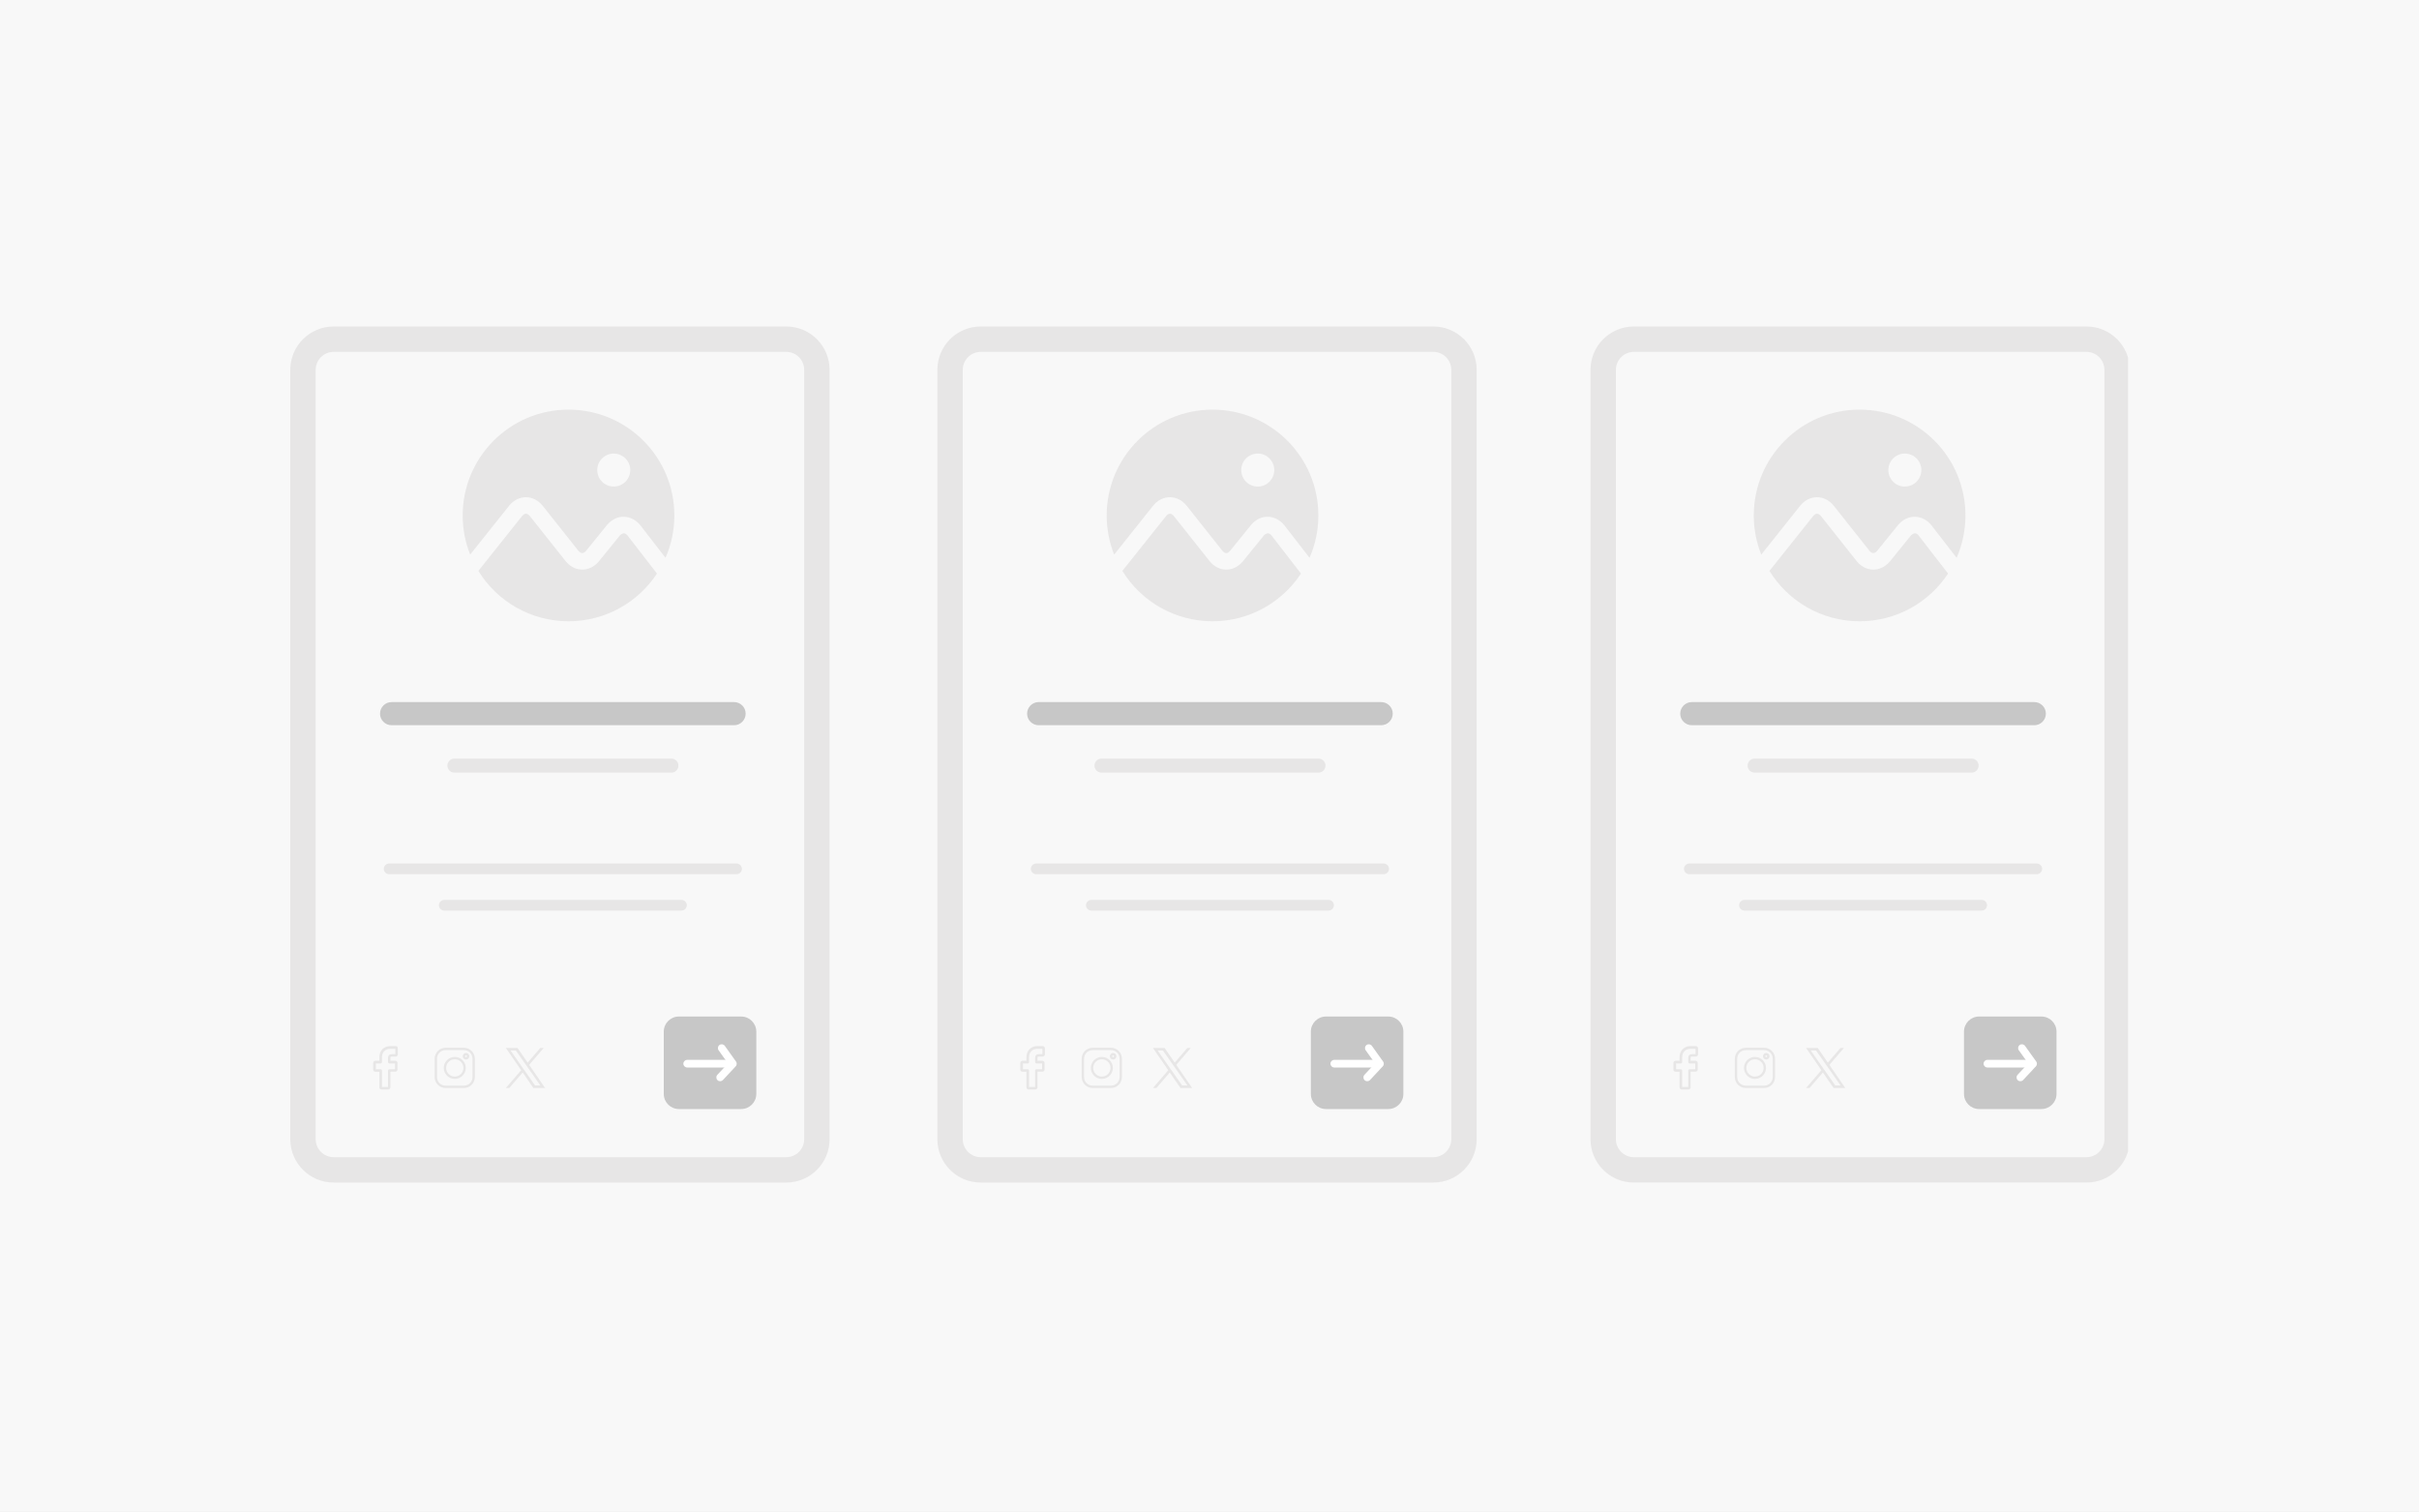
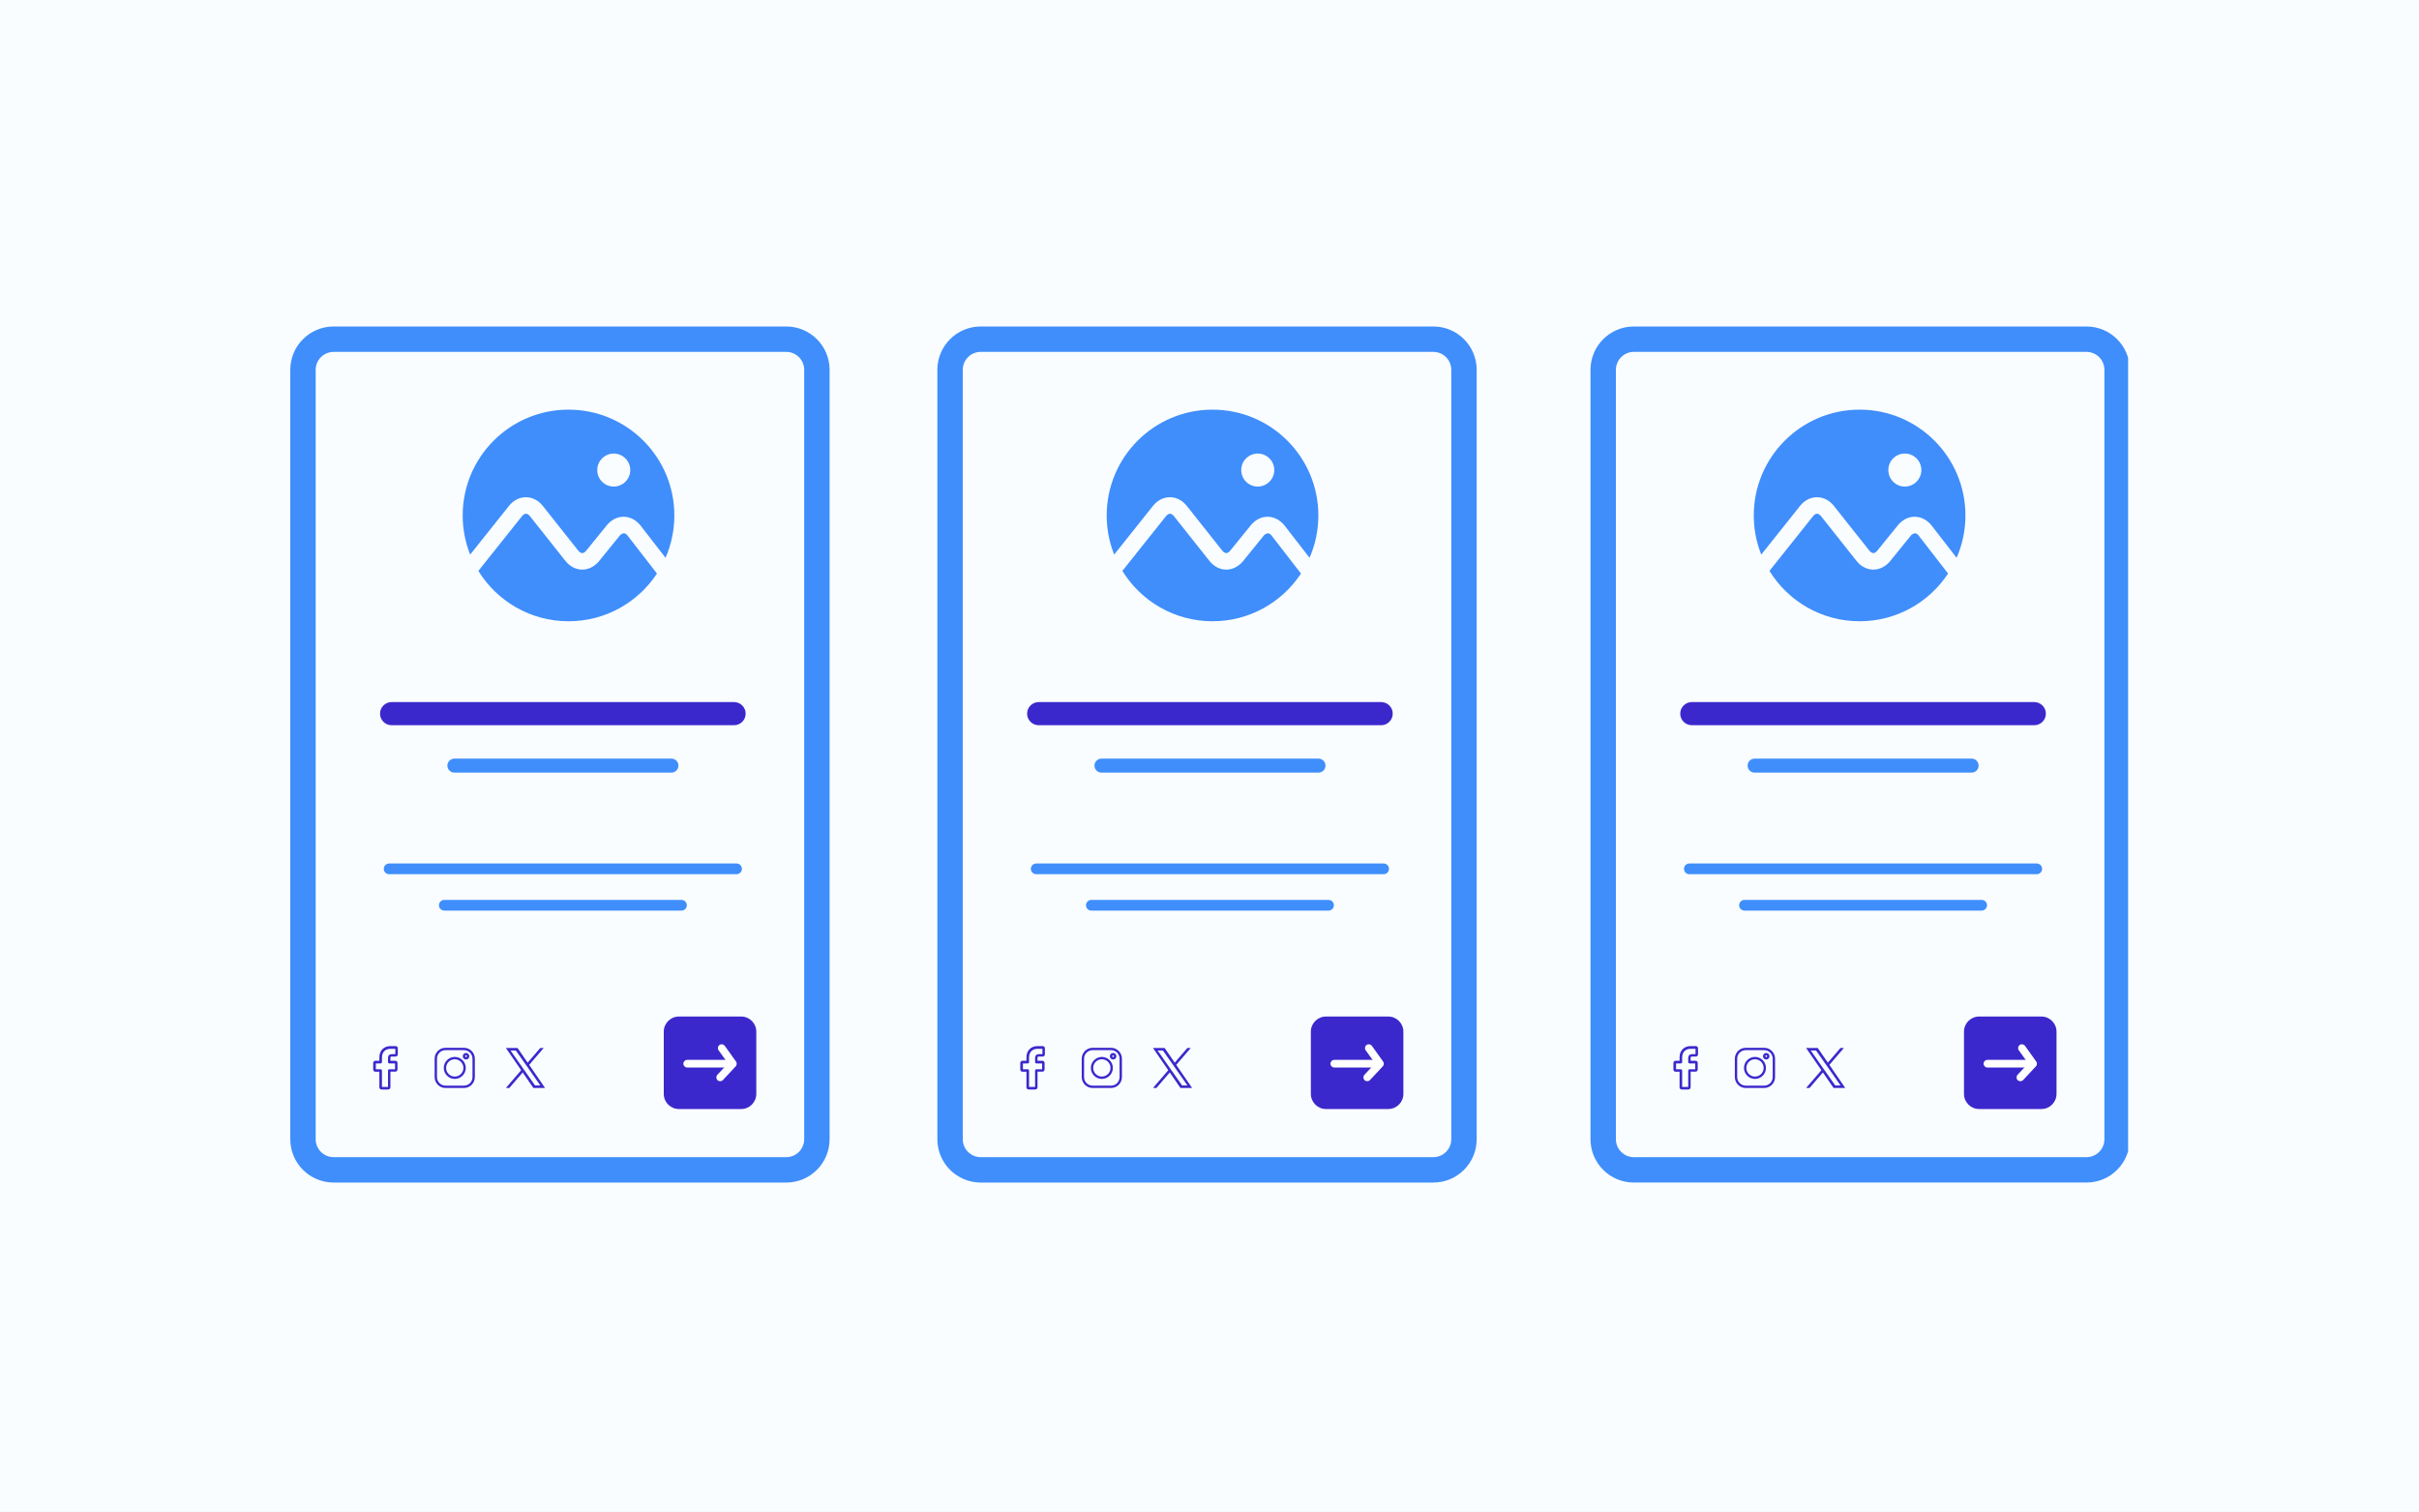
<svg xmlns="http://www.w3.org/2000/svg" width="400" height="250" fill="none">
-   <path fill="#F8F8F8" d="M0 0h400v250H0z" />
+   <path fill="#FAFDFF" d="M0 0h400v250H0z" />
  <g clip-path="url(#a)">
-     <path fill-rule="evenodd" clip-rule="evenodd" d="M55.17 58.2a2.97 2.97 0 0 0-2.97 2.97v127.25a2.97 2.97 0 0 0 2.97 2.97h74.84a2.97 2.97 0 0 0 2.97-2.97V61.17a2.97 2.97 0 0 0-2.97-2.97H55.17zM48 61.17A7.17 7.17 0 0 1 55.17 54h74.84a7.17 7.17 0 0 1 7.17 7.17v127.25a7.17 7.17 0 0 1-7.17 7.17H55.17a7.17 7.17 0 0 1-7.17-7.17V61.17z" fill="#E7E6E6" />
-     <path d="M64.23 180.2h-1.15c-.19 0-.35-.16-.35-.35v-2.59h-.67c-.19 0-.35-.16-.35-.35v-1.11c0-.19.16-.35.35-.35h.67v-.56c0-.55.17-1.02.5-1.35.33-.34.79-.52 1.33-.52h.87c.19 0 .35.16.35.35v1.03c0 .19-.16.35-.35.35h-.59c-.18 0-.23.04-.24.05-.02.02-.04.07-.04.21v.44h.82c.06 0 .12.02.17.04.11.06.18.18.18.3v1.11c0 .19-.16.35-.35.35h-.82v2.59c0 .19-.16.35-.35.35l.02.01zm-1.07-.42h1v-2.7c0-.13.1-.23.23-.23h.93v-.96h-.93c-.13 0-.23-.1-.23-.23v-.63c0-.16.02-.35.14-.49.15-.17.39-.19.55-.19h.52v-.88h-.8c-.87 0-1.41.55-1.41 1.45v.74c0 .13-.1.23-.23.23h-.78v.96h.78c.13 0 .23.1.23.23v2.7zM87.5 176.13l2.41-2.8h-.57l-2.09 2.43-1.67-2.43h-1.93l2.53 3.68-2.53 2.94h.57l2.21-2.57 1.77 2.57h1.93l-2.62-3.82h-.01zm-.78.91-.26-.37-2.04-2.92h.88l1.65 2.35.26.37 2.14 3.06h-.88l-1.75-2.5v.01zM76.72 173.3h-3.05c-.99 0-1.8.81-1.8 1.8v3.05c0 .99.81 1.8 1.8 1.8h3.05c.99 0 1.8-.81 1.8-1.8v-3.05c0-.99-.81-1.8-1.8-1.8zm1.41 4.85c0 .78-.63 1.41-1.41 1.41h-3.05c-.78 0-1.41-.63-1.41-1.41v-3.05c0-.78.63-1.41 1.41-1.41h3.05c.78 0 1.41.63 1.41 1.41v3.05z" fill="#E7E6E6" />
-     <path d="M75.2 174.81c-1 0-1.82.82-1.82 1.82s.82 1.82 1.82 1.82 1.82-.82 1.82-1.82-.82-1.82-1.82-1.82zm0 3.25a1.43 1.43 0 1 1 0-2.86 1.43 1.43 0 0 1 0 2.86zM77.06 174.16c-.3 0-.54.24-.54.54 0 .3.24.54.54.54.3 0 .54-.24.54-.54 0-.3-.24-.54-.54-.54zm0 .68c-.08 0-.15-.07-.15-.15 0-.08.07-.15.15-.15.08 0 .15.07.15.15 0 .08-.07.15-.15.15z" fill="#E7E6E6" />
-     <path d="M121.38 116.12H64.76c-1.06 0-1.92.857-1.92 1.915s.86 1.915 1.92 1.915h56.62c1.06 0 1.92-.857 1.92-1.915s-.86-1.915-1.92-1.915z" fill="#C7C7C7" />
-     <path d="M111.02 125.47H75.14a1.16 1.16 0 1 0 0 2.32h35.88a1.16 1.16 0 1 0 0-2.32zM121.79 142.82H64.35a.887.887 0 0 0-.89.885c0 .489.398.885.89.885h57.44c.491 0 .89-.396.89-.885a.888.888 0 0 0-.89-.885zM112.68 148.84H73.47a.887.887 0 0 0-.89.885c0 .489.398.885.89.885h39.21c.492 0 .89-.396.89-.885a.887.887 0 0 0-.89-.885z" fill="#E7E6E6" />
-     <path d="M122.56 168.13h-10.3a2.5 2.5 0 0 0-2.5 2.5v10.3a2.5 2.5 0 0 0 2.5 2.5h10.3a2.5 2.5 0 0 0 2.5-2.5v-10.3a2.5 2.5 0 0 0-2.5-2.5z" fill="#C7C7C7" />
+     <path fill-rule="evenodd" clip-rule="evenodd" d="M55.17 58.2a2.97 2.97 0 0 0-2.97 2.97v127.25a2.97 2.97 0 0 0 2.97 2.97h74.84a2.97 2.97 0 0 0 2.97-2.97V61.17a2.97 2.97 0 0 0-2.97-2.97H55.17zM48 61.17A7.17 7.17 0 0 1 55.17 54h74.84a7.17 7.17 0 0 1 7.17 7.17v127.25a7.17 7.17 0 0 1-7.17 7.17H55.17a7.17 7.17 0 0 1-7.17-7.17V61.17z" fill="#3F8EFC" />
+     <path d="M64.23 180.2h-1.15c-.19 0-.35-.16-.35-.35v-2.59h-.67c-.19 0-.35-.16-.35-.35v-1.11c0-.19.16-.35.35-.35h.67v-.56c0-.55.17-1.02.5-1.35.33-.34.79-.52 1.33-.52h.87c.19 0 .35.16.35.35v1.03c0 .19-.16.35-.35.35h-.59c-.18 0-.23.04-.24.05-.02.02-.04.07-.04.21v.44h.82c.06 0 .12.02.17.04.11.06.18.18.18.3v1.11c0 .19-.16.35-.35.35h-.82v2.59c0 .19-.16.35-.35.35l.02.01zm-1.07-.42h1v-2.7c0-.13.1-.23.23-.23h.93v-.96h-.93c-.13 0-.23-.1-.23-.23v-.63c0-.16.02-.35.14-.49.15-.17.39-.19.55-.19h.52v-.88h-.8c-.87 0-1.41.55-1.41 1.45v.74c0 .13-.1.23-.23.23h-.78v.96h.78c.13 0 .23.1.23.23v2.7zM87.5 176.13l2.41-2.8h-.57l-2.09 2.43-1.67-2.43h-1.93l2.53 3.68-2.53 2.94h.57l2.21-2.57 1.77 2.57h1.93l-2.62-3.82h-.01zm-.78.91-.26-.37-2.04-2.92h.88l1.65 2.35.26.37 2.14 3.06h-.88l-1.75-2.5v.01zM76.72 173.3h-3.05c-.99 0-1.8.81-1.8 1.8v3.05c0 .99.81 1.8 1.8 1.8h3.05c.99 0 1.8-.81 1.8-1.8v-3.05c0-.99-.81-1.8-1.8-1.8zm1.41 4.85c0 .78-.63 1.41-1.41 1.41h-3.05c-.78 0-1.41-.63-1.41-1.41v-3.05c0-.78.63-1.41 1.41-1.41h3.05c.78 0 1.41.63 1.41 1.41v3.05z" fill="#3B28CC" />
+     <path d="M75.2 174.81c-1 0-1.82.82-1.82 1.82s.82 1.82 1.82 1.82 1.82-.82 1.82-1.82-.82-1.82-1.82-1.82zm0 3.25a1.43 1.43 0 1 1 0-2.86 1.43 1.43 0 0 1 0 2.86zM77.06 174.16c-.3 0-.54.24-.54.54 0 .3.24.54.54.54.3 0 .54-.24.54-.54 0-.3-.24-.54-.54-.54zm0 .68c-.08 0-.15-.07-.15-.15 0-.08.07-.15.15-.15.08 0 .15.07.15.15 0 .08-.07.15-.15.15zM121.38 116.12H64.76c-1.06 0-1.92.857-1.92 1.915s.86 1.915 1.92 1.915h56.62c1.06 0 1.92-.857 1.92-1.915s-.86-1.915-1.92-1.915z" fill="#3B28CC" />
+     <path d="M111.02 125.47H75.14a1.16 1.16 0 1 0 0 2.32h35.88a1.16 1.16 0 1 0 0-2.32zM121.79 142.82H64.35a.887.887 0 0 0-.89.885c0 .489.398.885.89.885h57.44c.491 0 .89-.396.89-.885a.888.888 0 0 0-.89-.885zM112.68 148.84H73.47a.887.887 0 0 0-.89.885c0 .489.398.885.89.885h39.21c.492 0 .89-.396.89-.885a.887.887 0 0 0-.89-.885z" fill="#3F8EFC" />
+     <path d="M122.56 168.13h-10.3a2.5 2.5 0 0 0-2.5 2.5v10.3a2.5 2.5 0 0 0 2.5 2.5h10.3a2.5 2.5 0 0 0 2.5-2.5v-10.3a2.5 2.5 0 0 0-2.5-2.5z" fill="#3B28CC" />
    <path fill-rule="evenodd" clip-rule="evenodd" d="M118.974 172.837a.63.63 0 0 1 .879.147l1.85 2.59a.63.63 0 0 1-.052.796l-2.11 2.26a.63.63 0 0 1-.921-.86l1.758-1.883-1.55-2.171a.63.63 0 0 1 .146-.879z" fill="#fff" />
    <path fill-rule="evenodd" clip-rule="evenodd" d="M113 175.93a.63.63 0 0 1 .63-.63h7.46a.63.63 0 1 1 0 1.26h-7.46a.63.63 0 0 1-.63-.63z" fill="#fff" />
-     <path fill-rule="evenodd" clip-rule="evenodd" d="M162.17 58.2a2.97 2.97 0 0 0-2.97 2.97v127.25a2.97 2.97 0 0 0 2.97 2.97h74.84a2.97 2.97 0 0 0 2.97-2.97V61.17a2.97 2.97 0 0 0-2.97-2.97h-74.84zM155 61.17a7.17 7.17 0 0 1 7.17-7.17h74.84a7.17 7.17 0 0 1 7.17 7.17v127.25a7.17 7.17 0 0 1-7.17 7.17h-74.84a7.17 7.17 0 0 1-7.17-7.17V61.17z" fill="#E7E6E6" />
-     <path d="M171.23 180.2h-1.15c-.19 0-.35-.16-.35-.35v-2.59h-.67c-.19 0-.35-.16-.35-.35v-1.11c0-.19.16-.35.35-.35h.67v-.56c0-.55.17-1.02.5-1.35.33-.34.79-.52 1.33-.52h.87c.19 0 .35.16.35.35v1.03c0 .19-.16.35-.35.35h-.59c-.18 0-.23.04-.24.05-.02.02-.04.07-.04.21v.44h.82c.06 0 .12.02.17.04.11.06.18.18.18.3v1.11c0 .19-.16.35-.35.35h-.82v2.59c0 .19-.16.35-.35.35l.02.01zm-1.07-.42h1v-2.7c0-.13.1-.23.23-.23h.93v-.96h-.93c-.13 0-.23-.1-.23-.23v-.63c0-.16.02-.35.14-.49.15-.17.39-.19.55-.19h.52v-.88h-.8c-.87 0-1.41.55-1.41 1.45v.74c0 .13-.1.23-.23.23h-.78v.96h.78c.13 0 .23.1.23.23v2.7zM194.5 176.13l2.41-2.8h-.57l-2.09 2.43-1.67-2.43h-1.93l2.53 3.68-2.53 2.94h.57l2.21-2.57 1.77 2.57h1.93l-2.62-3.82h-.01zm-.78.91-.26-.37-2.04-2.92h.88l1.65 2.35.26.37 2.14 3.06h-.88l-1.75-2.5v.01zM183.72 173.3h-3.05c-.99 0-1.8.81-1.8 1.8v3.05c0 .99.81 1.8 1.8 1.8h3.05c.99 0 1.8-.81 1.8-1.8v-3.05c0-.99-.81-1.8-1.8-1.8zm1.41 4.85c0 .78-.63 1.41-1.41 1.41h-3.05c-.78 0-1.41-.63-1.41-1.41v-3.05c0-.78.63-1.41 1.41-1.41h3.05c.78 0 1.41.63 1.41 1.41v3.05z" fill="#E7E6E6" />
-     <path d="M182.2 174.81c-1 0-1.82.82-1.82 1.82s.82 1.82 1.82 1.82 1.82-.82 1.82-1.82-.82-1.82-1.82-1.82zm0 3.25a1.43 1.43 0 1 1 0-2.86 1.43 1.43 0 0 1 0 2.86zM184.06 174.16c-.3 0-.54.24-.54.54 0 .3.24.54.54.54.3 0 .54-.24.54-.54 0-.3-.24-.54-.54-.54zm0 .68c-.08 0-.15-.07-.15-.15 0-.08.07-.15.15-.15.08 0 .15.07.15.15 0 .08-.07.15-.15.15z" fill="#E7E6E6" />
-     <path d="M228.38 116.12h-56.62c-1.061 0-1.92.857-1.92 1.915s.859 1.915 1.92 1.915h56.62c1.06 0 1.92-.857 1.92-1.915s-.86-1.915-1.92-1.915z" fill="#C7C7C7" />
-     <path d="M218.02 125.47h-35.88a1.16 1.16 0 1 0 0 2.32h35.88a1.16 1.16 0 1 0 0-2.32zM228.79 142.82h-57.44a.887.887 0 0 0-.89.885c0 .489.398.885.89.885h57.44c.491 0 .89-.396.89-.885a.888.888 0 0 0-.89-.885zM219.68 148.84h-39.21a.888.888 0 0 0-.89.885c0 .489.399.885.89.885h39.21c.492 0 .89-.396.89-.885a.887.887 0 0 0-.89-.885z" fill="#E7E6E6" />
-     <path d="M229.56 168.13h-10.3a2.5 2.5 0 0 0-2.5 2.5v10.3a2.5 2.5 0 0 0 2.5 2.5h10.3a2.5 2.5 0 0 0 2.5-2.5v-10.3a2.5 2.5 0 0 0-2.5-2.5z" fill="#C7C7C7" />
+     <path fill-rule="evenodd" clip-rule="evenodd" d="M162.17 58.2a2.97 2.97 0 0 0-2.97 2.97v127.25a2.97 2.97 0 0 0 2.97 2.97h74.84a2.97 2.97 0 0 0 2.97-2.97V61.17a2.97 2.97 0 0 0-2.97-2.97h-74.84zM155 61.17a7.17 7.17 0 0 1 7.17-7.17h74.84a7.17 7.17 0 0 1 7.17 7.17v127.25a7.17 7.17 0 0 1-7.17 7.17h-74.84a7.17 7.17 0 0 1-7.17-7.17V61.17z" fill="#3F8EFC" />
+     <path d="M171.23 180.2h-1.15c-.19 0-.35-.16-.35-.35v-2.59h-.67c-.19 0-.35-.16-.35-.35v-1.11c0-.19.16-.35.35-.35h.67v-.56c0-.55.17-1.02.5-1.35.33-.34.79-.52 1.33-.52h.87c.19 0 .35.16.35.35v1.03c0 .19-.16.35-.35.35h-.59c-.18 0-.23.04-.24.05-.02.02-.04.07-.04.21v.44h.82c.06 0 .12.02.17.04.11.06.18.18.18.3v1.11c0 .19-.16.35-.35.35h-.82v2.59c0 .19-.16.35-.35.35l.02.01zm-1.07-.42h1v-2.7c0-.13.1-.23.23-.23h.93v-.96h-.93c-.13 0-.23-.1-.23-.23v-.63c0-.16.02-.35.14-.49.15-.17.39-.19.55-.19h.52v-.88h-.8c-.87 0-1.41.55-1.41 1.45v.74c0 .13-.1.23-.23.23h-.78v.96h.78c.13 0 .23.1.23.23v2.7zM194.5 176.13l2.41-2.8h-.57l-2.09 2.43-1.67-2.43h-1.93l2.53 3.68-2.53 2.94h.57l2.21-2.57 1.77 2.57h1.93l-2.62-3.82h-.01zm-.78.91-.26-.37-2.04-2.92h.88l1.65 2.35.26.37 2.14 3.06h-.88l-1.75-2.5v.01zM183.72 173.3h-3.05c-.99 0-1.8.81-1.8 1.8v3.05c0 .99.81 1.8 1.8 1.8h3.05c.99 0 1.8-.81 1.8-1.8v-3.05c0-.99-.81-1.8-1.8-1.8zm1.41 4.85c0 .78-.63 1.41-1.41 1.41h-3.05c-.78 0-1.41-.63-1.41-1.41v-3.05c0-.78.63-1.41 1.41-1.41h3.05c.78 0 1.41.63 1.41 1.41v3.05z" fill="#3B28CC" />
+     <path d="M182.2 174.81c-1 0-1.82.82-1.82 1.82s.82 1.82 1.82 1.82 1.82-.82 1.82-1.82-.82-1.82-1.82-1.82zm0 3.25a1.43 1.43 0 1 1 0-2.86 1.43 1.43 0 0 1 0 2.86zM184.06 174.16c-.3 0-.54.24-.54.54 0 .3.24.54.54.54.3 0 .54-.24.54-.54 0-.3-.24-.54-.54-.54zm0 .68c-.08 0-.15-.07-.15-.15 0-.08.07-.15.15-.15.08 0 .15.07.15.15 0 .08-.07.15-.15.15zM228.38 116.12h-56.62c-1.061 0-1.92.857-1.92 1.915s.859 1.915 1.92 1.915h56.62c1.06 0 1.92-.857 1.92-1.915s-.86-1.915-1.92-1.915z" fill="#3B28CC" />
+     <path d="M218.02 125.47h-35.88a1.16 1.16 0 1 0 0 2.32h35.88a1.16 1.16 0 1 0 0-2.32zM228.79 142.82h-57.44a.887.887 0 0 0-.89.885c0 .489.398.885.89.885h57.44c.491 0 .89-.396.89-.885a.888.888 0 0 0-.89-.885zM219.68 148.84h-39.21a.888.888 0 0 0-.89.885c0 .489.399.885.89.885h39.21c.492 0 .89-.396.89-.885a.887.887 0 0 0-.89-.885z" fill="#3F8EFC" />
+     <path d="M229.56 168.13h-10.3a2.5 2.5 0 0 0-2.5 2.5v10.3a2.5 2.5 0 0 0 2.5 2.5h10.3a2.5 2.5 0 0 0 2.5-2.5v-10.3a2.5 2.5 0 0 0-2.5-2.5z" fill="#3B28CC" />
    <path fill-rule="evenodd" clip-rule="evenodd" d="M225.974 172.837a.63.63 0 0 1 .879.147l1.85 2.59a.63.63 0 0 1-.052.796l-2.11 2.26a.63.63 0 0 1-.921-.86l1.758-1.883-1.55-2.171a.63.63 0 0 1 .146-.879z" fill="#fff" />
    <path fill-rule="evenodd" clip-rule="evenodd" d="M220 175.93a.63.63 0 0 1 .63-.63h7.46a.63.63 0 1 1 0 1.26h-7.46a.63.63 0 0 1-.63-.63z" fill="#fff" />
-     <path fill-rule="evenodd" clip-rule="evenodd" d="M270.17 58.2a2.97 2.97 0 0 0-2.97 2.97v127.25a2.97 2.97 0 0 0 2.97 2.97h74.84a2.97 2.97 0 0 0 2.97-2.97V61.17a2.97 2.97 0 0 0-2.97-2.97h-74.84zM263 61.17a7.17 7.17 0 0 1 7.17-7.17h74.84a7.17 7.17 0 0 1 7.17 7.17v127.25a7.17 7.17 0 0 1-7.17 7.17h-74.84a7.17 7.17 0 0 1-7.17-7.17V61.17z" fill="#E7E6E6" />
-     <path d="M279.23 180.2h-1.15c-.19 0-.35-.16-.35-.35v-2.59h-.67c-.19 0-.35-.16-.35-.35v-1.11c0-.19.16-.35.35-.35h.67v-.56c0-.55.17-1.02.5-1.35.33-.34.79-.52 1.33-.52h.87c.19 0 .35.16.35.35v1.03c0 .19-.16.35-.35.35h-.59c-.18 0-.23.04-.24.05-.02.02-.04.07-.04.21v.44h.82c.06 0 .12.02.17.04.11.06.18.18.18.3v1.11c0 .19-.16.35-.35.35h-.82v2.59c0 .19-.16.35-.35.35l.02.01zm-1.07-.42h1v-2.7c0-.13.1-.23.23-.23h.93v-.96h-.93c-.13 0-.23-.1-.23-.23v-.63c0-.16.02-.35.14-.49.15-.17.39-.19.55-.19h.52v-.88h-.8c-.87 0-1.41.55-1.41 1.45v.74c0 .13-.1.23-.23.23h-.78v.96h.78c.13 0 .23.1.23.23v2.7zM302.5 176.13l2.41-2.8h-.57l-2.09 2.43-1.67-2.43h-1.93l2.53 3.68-2.53 2.94h.57l2.21-2.57 1.77 2.57h1.93l-2.62-3.82h-.01zm-.78.91-.26-.37-2.04-2.92h.88l1.65 2.35.26.37 2.14 3.06h-.88l-1.75-2.5v.01zM291.72 173.3h-3.05c-.99 0-1.8.81-1.8 1.8v3.05c0 .99.81 1.8 1.8 1.8h3.05c.99 0 1.8-.81 1.8-1.8v-3.05c0-.99-.81-1.8-1.8-1.8zm1.41 4.85c0 .78-.63 1.41-1.41 1.41h-3.05c-.78 0-1.41-.63-1.41-1.41v-3.05c0-.78.63-1.41 1.41-1.41h3.05c.78 0 1.41.63 1.41 1.41v3.05z" fill="#E7E6E6" />
-     <path d="M290.2 174.81c-1 0-1.82.82-1.82 1.82s.82 1.82 1.82 1.82 1.82-.82 1.82-1.82-.82-1.82-1.82-1.82zm0 3.25a1.43 1.43 0 1 1 0-2.86 1.43 1.43 0 0 1 0 2.86zM292.06 174.16c-.3 0-.54.24-.54.54 0 .3.24.54.54.54.3 0 .54-.24.54-.54 0-.3-.24-.54-.54-.54zm0 .68c-.08 0-.15-.07-.15-.15 0-.08.07-.15.15-.15.08 0 .15.07.15.15 0 .08-.07.15-.15.15z" fill="#E7E6E6" />
-     <path d="M336.38 116.12h-56.62c-1.061 0-1.92.857-1.92 1.915s.859 1.915 1.92 1.915h56.62c1.06 0 1.92-.857 1.92-1.915s-.86-1.915-1.92-1.915z" fill="#C7C7C7" />
-     <path d="M326.02 125.47h-35.88a1.16 1.16 0 1 0 0 2.32h35.88a1.16 1.16 0 1 0 0-2.32zM336.79 142.82h-57.44a.887.887 0 0 0-.89.885c0 .489.398.885.89.885h57.44c.491 0 .89-.396.89-.885a.888.888 0 0 0-.89-.885zM327.68 148.84h-39.21a.888.888 0 0 0-.89.885c0 .489.399.885.89.885h39.21c.492 0 .89-.396.89-.885a.887.887 0 0 0-.89-.885z" fill="#E7E6E6" />
-     <path d="M337.56 168.13h-10.3a2.5 2.5 0 0 0-2.5 2.5v10.3a2.5 2.5 0 0 0 2.5 2.5h10.3a2.5 2.5 0 0 0 2.5-2.5v-10.3a2.5 2.5 0 0 0-2.5-2.5z" fill="#C7C7C7" />
+     <path fill-rule="evenodd" clip-rule="evenodd" d="M270.17 58.2a2.97 2.97 0 0 0-2.97 2.97v127.25a2.97 2.97 0 0 0 2.97 2.97h74.84a2.97 2.97 0 0 0 2.97-2.97V61.17a2.97 2.97 0 0 0-2.97-2.97h-74.84zM263 61.17a7.17 7.17 0 0 1 7.17-7.17h74.84a7.17 7.17 0 0 1 7.17 7.17v127.25a7.17 7.17 0 0 1-7.17 7.17h-74.84a7.17 7.17 0 0 1-7.17-7.17V61.17z" fill="#3F8EFC" />
+     <path d="M279.23 180.2h-1.15c-.19 0-.35-.16-.35-.35v-2.59h-.67c-.19 0-.35-.16-.35-.35v-1.11c0-.19.16-.35.35-.35h.67v-.56c0-.55.17-1.02.5-1.35.33-.34.79-.52 1.33-.52h.87c.19 0 .35.16.35.35v1.03c0 .19-.16.35-.35.35h-.59c-.18 0-.23.04-.24.05-.02.02-.04.07-.04.21v.44h.82c.06 0 .12.02.17.04.11.06.18.18.18.3v1.11c0 .19-.16.35-.35.35h-.82v2.59c0 .19-.16.35-.35.35l.02.01zm-1.07-.42h1v-2.7c0-.13.1-.23.23-.23h.93v-.96h-.93c-.13 0-.23-.1-.23-.23v-.63c0-.16.02-.35.14-.49.15-.17.39-.19.55-.19h.52v-.88h-.8c-.87 0-1.41.55-1.41 1.45v.74c0 .13-.1.23-.23.23h-.78v.96h.78c.13 0 .23.1.23.23v2.7zM302.5 176.13l2.41-2.8h-.57l-2.09 2.43-1.67-2.43h-1.93l2.53 3.68-2.53 2.94h.57l2.21-2.57 1.77 2.57h1.93l-2.62-3.82h-.01zm-.78.91-.26-.37-2.04-2.92h.88l1.65 2.35.26.37 2.14 3.06h-.88l-1.75-2.5v.01zM291.72 173.3h-3.05c-.99 0-1.8.81-1.8 1.8v3.05c0 .99.81 1.8 1.8 1.8h3.05c.99 0 1.8-.81 1.8-1.8v-3.05c0-.99-.81-1.8-1.8-1.8zm1.41 4.85c0 .78-.63 1.41-1.41 1.41h-3.05c-.78 0-1.41-.63-1.41-1.41v-3.05c0-.78.63-1.41 1.41-1.41h3.05c.78 0 1.41.63 1.41 1.41v3.05z" fill="#3B28CC" />
+     <path d="M290.2 174.81c-1 0-1.82.82-1.82 1.82s.82 1.82 1.82 1.82 1.82-.82 1.82-1.82-.82-1.82-1.82-1.82zm0 3.25a1.43 1.43 0 1 1 0-2.86 1.43 1.43 0 0 1 0 2.86zM292.06 174.16c-.3 0-.54.24-.54.54 0 .3.24.54.54.54.3 0 .54-.24.54-.54 0-.3-.24-.54-.54-.54zm0 .68c-.08 0-.15-.07-.15-.15 0-.08.07-.15.15-.15.08 0 .15.07.15.15 0 .08-.07.15-.15.15zM336.38 116.12h-56.62c-1.061 0-1.92.857-1.92 1.915s.859 1.915 1.92 1.915h56.62c1.06 0 1.92-.857 1.92-1.915s-.86-1.915-1.92-1.915z" fill="#3B28CC" />
+     <path d="M326.02 125.47h-35.88a1.16 1.16 0 1 0 0 2.32h35.88a1.16 1.16 0 1 0 0-2.32zM336.79 142.82h-57.44a.887.887 0 0 0-.89.885c0 .489.398.885.89.885h57.44c.491 0 .89-.396.89-.885a.888.888 0 0 0-.89-.885zM327.68 148.84h-39.21a.888.888 0 0 0-.89.885c0 .489.399.885.89.885h39.21c.492 0 .89-.396.89-.885a.887.887 0 0 0-.89-.885z" fill="#3F8EFC" />
+     <path d="M337.56 168.13h-10.3a2.5 2.5 0 0 0-2.5 2.5v10.3a2.5 2.5 0 0 0 2.5 2.5h10.3a2.5 2.5 0 0 0 2.5-2.5v-10.3a2.5 2.5 0 0 0-2.5-2.5z" fill="#3B28CC" />
    <path fill-rule="evenodd" clip-rule="evenodd" d="M333.974 172.837a.63.63 0 0 1 .879.147l1.85 2.59a.63.63 0 0 1-.052.796l-2.11 2.26a.63.63 0 0 1-.921-.86l1.758-1.883-1.55-2.171a.63.63 0 0 1 .146-.879z" fill="#fff" />
    <path fill-rule="evenodd" clip-rule="evenodd" d="M328 175.93a.63.63 0 0 1 .63-.63h7.46a.63.63 0 1 1 0 1.26h-7.46a.63.63 0 0 1-.63-.63z" fill="#fff" />
-     <path fill-rule="evenodd" clip-rule="evenodd" d="M110.05 92.26a17.441 17.441 0 0 0 1.459-7.006c0-9.665-7.835-17.5-17.5-17.5s-17.5 7.835-17.5 17.5c0 2.288.439 4.473 1.237 6.476l6.42-8.06c.737-.927 1.734-1.432 2.799-1.432 1.064 0 2.06.518 2.798 1.447l5.856 7.385c.205.259.437.395.642.41.204.026.477-.178.614-.329l3.563-4.395c.791-.874 1.72-1.31 2.757-1.283 1.024.027 1.979.532 2.689 1.406l4.166 5.38zm-1.413 2.603-4.869-6.291c-.177-.233-.409-.37-.628-.37a1.17 1.17 0 0 0-.614.329l-3.563 4.395c-.791.874-1.76 1.31-2.77 1.283-1.025-.027-1.994-.546-2.703-1.447l-5.857-7.385c-.204-.26-.45-.41-.668-.41-.219 0-.45.15-.656.41l-7.208 9.048c3.081 4.998 8.606 8.329 14.908 8.329 6.116 0 11.499-3.137 14.628-7.89zm-7.148-14.386a2.73 2.73 0 0 1-2.73-2.73 2.738 2.738 0 0 1 2.73-2.73 2.738 2.738 0 0 1 2.73 2.73 2.738 2.738 0 0 1-2.73 2.73zM323.542 92.26A17.44 17.44 0 0 0 325 85.254c0-9.665-7.835-17.5-17.5-17.5S290 75.59 290 85.254c0 2.288.439 4.473 1.237 6.476l6.42-8.06c.738-.927 1.734-1.432 2.799-1.432s2.061.518 2.798 1.447l5.856 7.385c.205.259.437.395.642.41.205.026.478-.178.614-.329l3.563-4.395c.792-.874 1.72-1.31 2.757-1.283 1.024.027 1.98.532 2.689 1.406l4.167 5.38zm-1.414 2.603-4.868-6.291c-.178-.233-.41-.37-.628-.37a1.173 1.173 0 0 0-.615.329l-3.562 4.395c-.792.874-1.761 1.31-2.771 1.283-1.024-.027-1.993-.546-2.703-1.447l-5.856-7.385c-.205-.26-.451-.41-.669-.41-.219 0-.451.15-.655.41l-7.209 9.048c3.082 4.998 8.606 8.329 14.908 8.329 6.116 0 11.5-3.137 14.628-7.89zm-7.148-14.386a2.73 2.73 0 1 1 2.73-2.73 2.738 2.738 0 0 1-2.73 2.73zM216.542 92.26A17.44 17.44 0 0 0 218 85.254c0-9.665-7.835-17.5-17.5-17.5S183 75.59 183 85.254c0 2.288.439 4.473 1.237 6.476l6.42-8.06c.738-.927 1.734-1.432 2.799-1.432s2.061.518 2.798 1.447l5.856 7.385c.205.259.437.395.642.41.205.026.478-.178.614-.329l3.563-4.395c.792-.874 1.72-1.31 2.757-1.283 1.024.027 1.98.532 2.689 1.406l4.167 5.38zm-1.414 2.603-4.868-6.291c-.178-.233-.41-.37-.628-.37a1.173 1.173 0 0 0-.615.329l-3.562 4.395c-.792.874-1.761 1.31-2.771 1.283-1.024-.027-1.993-.546-2.703-1.447l-5.856-7.385c-.205-.26-.451-.41-.669-.41-.219 0-.451.15-.655.41l-7.209 9.048c3.082 4.998 8.606 8.329 14.908 8.329 6.116 0 11.5-3.137 14.628-7.89zm-7.148-14.386a2.73 2.73 0 1 1 2.73-2.73 2.738 2.738 0 0 1-2.73 2.73z" fill="#E7E6E6" />
+     <path fill-rule="evenodd" clip-rule="evenodd" d="M110.05 92.26a17.441 17.441 0 0 0 1.459-7.006c0-9.665-7.835-17.5-17.5-17.5s-17.5 7.835-17.5 17.5c0 2.288.439 4.473 1.237 6.476l6.42-8.06c.737-.927 1.734-1.432 2.799-1.432 1.064 0 2.06.518 2.798 1.447l5.856 7.385c.205.259.437.395.642.41.204.026.477-.178.614-.329l3.563-4.395c.791-.874 1.72-1.31 2.757-1.283 1.024.027 1.979.532 2.689 1.406l4.166 5.38zm-1.413 2.603-4.869-6.291c-.177-.233-.409-.37-.628-.37a1.17 1.17 0 0 0-.614.329l-3.563 4.395c-.791.874-1.76 1.31-2.77 1.283-1.025-.027-1.994-.546-2.703-1.447l-5.857-7.385c-.204-.26-.45-.41-.668-.41-.219 0-.45.15-.656.41l-7.208 9.048c3.081 4.998 8.606 8.329 14.908 8.329 6.116 0 11.499-3.137 14.628-7.89zm-7.148-14.386a2.73 2.73 0 0 1-2.73-2.73 2.738 2.738 0 0 1 2.73-2.73 2.738 2.738 0 0 1 2.73 2.73 2.738 2.738 0 0 1-2.73 2.73zM323.542 92.26A17.44 17.44 0 0 0 325 85.254c0-9.665-7.835-17.5-17.5-17.5S290 75.59 290 85.254c0 2.288.439 4.473 1.237 6.476l6.42-8.06c.738-.927 1.734-1.432 2.799-1.432s2.061.518 2.798 1.447l5.856 7.385c.205.259.437.395.642.41.205.026.478-.178.614-.329l3.563-4.395c.792-.874 1.72-1.31 2.757-1.283 1.024.027 1.98.532 2.689 1.406l4.167 5.38zm-1.414 2.603-4.868-6.291c-.178-.233-.41-.37-.628-.37a1.173 1.173 0 0 0-.615.329l-3.562 4.395c-.792.874-1.761 1.31-2.771 1.283-1.024-.027-1.993-.546-2.703-1.447l-5.856-7.385c-.205-.26-.451-.41-.669-.41-.219 0-.451.15-.655.41l-7.209 9.048c3.082 4.998 8.606 8.329 14.908 8.329 6.116 0 11.5-3.137 14.628-7.89zm-7.148-14.386a2.73 2.73 0 1 1 2.73-2.73 2.738 2.738 0 0 1-2.73 2.73zM216.542 92.26A17.44 17.44 0 0 0 218 85.254c0-9.665-7.835-17.5-17.5-17.5S183 75.59 183 85.254c0 2.288.439 4.473 1.237 6.476l6.42-8.06c.738-.927 1.734-1.432 2.799-1.432s2.061.518 2.798 1.447l5.856 7.385c.205.259.437.395.642.41.205.026.478-.178.614-.329l3.563-4.395c.792-.874 1.72-1.31 2.757-1.283 1.024.027 1.98.532 2.689 1.406l4.167 5.38zm-1.414 2.603-4.868-6.291c-.178-.233-.41-.37-.628-.37a1.173 1.173 0 0 0-.615.329l-3.562 4.395c-.792.874-1.761 1.31-2.771 1.283-1.024-.027-1.993-.546-2.703-1.447l-5.856-7.385c-.205-.26-.451-.41-.669-.41-.219 0-.451.15-.655.41l-7.209 9.048c3.082 4.998 8.606 8.329 14.908 8.329 6.116 0 11.5-3.137 14.628-7.89zm-7.148-14.386a2.73 2.73 0 1 1 2.73-2.73 2.738 2.738 0 0 1-2.73 2.73z" fill="#3F8EFC" />
  </g>
  <defs>
    <clipPath id="a">
      <path fill="#fff" transform="translate(48 54)" d="M0 0h303.9v141.58H0z" />
    </clipPath>
  </defs>
</svg>
